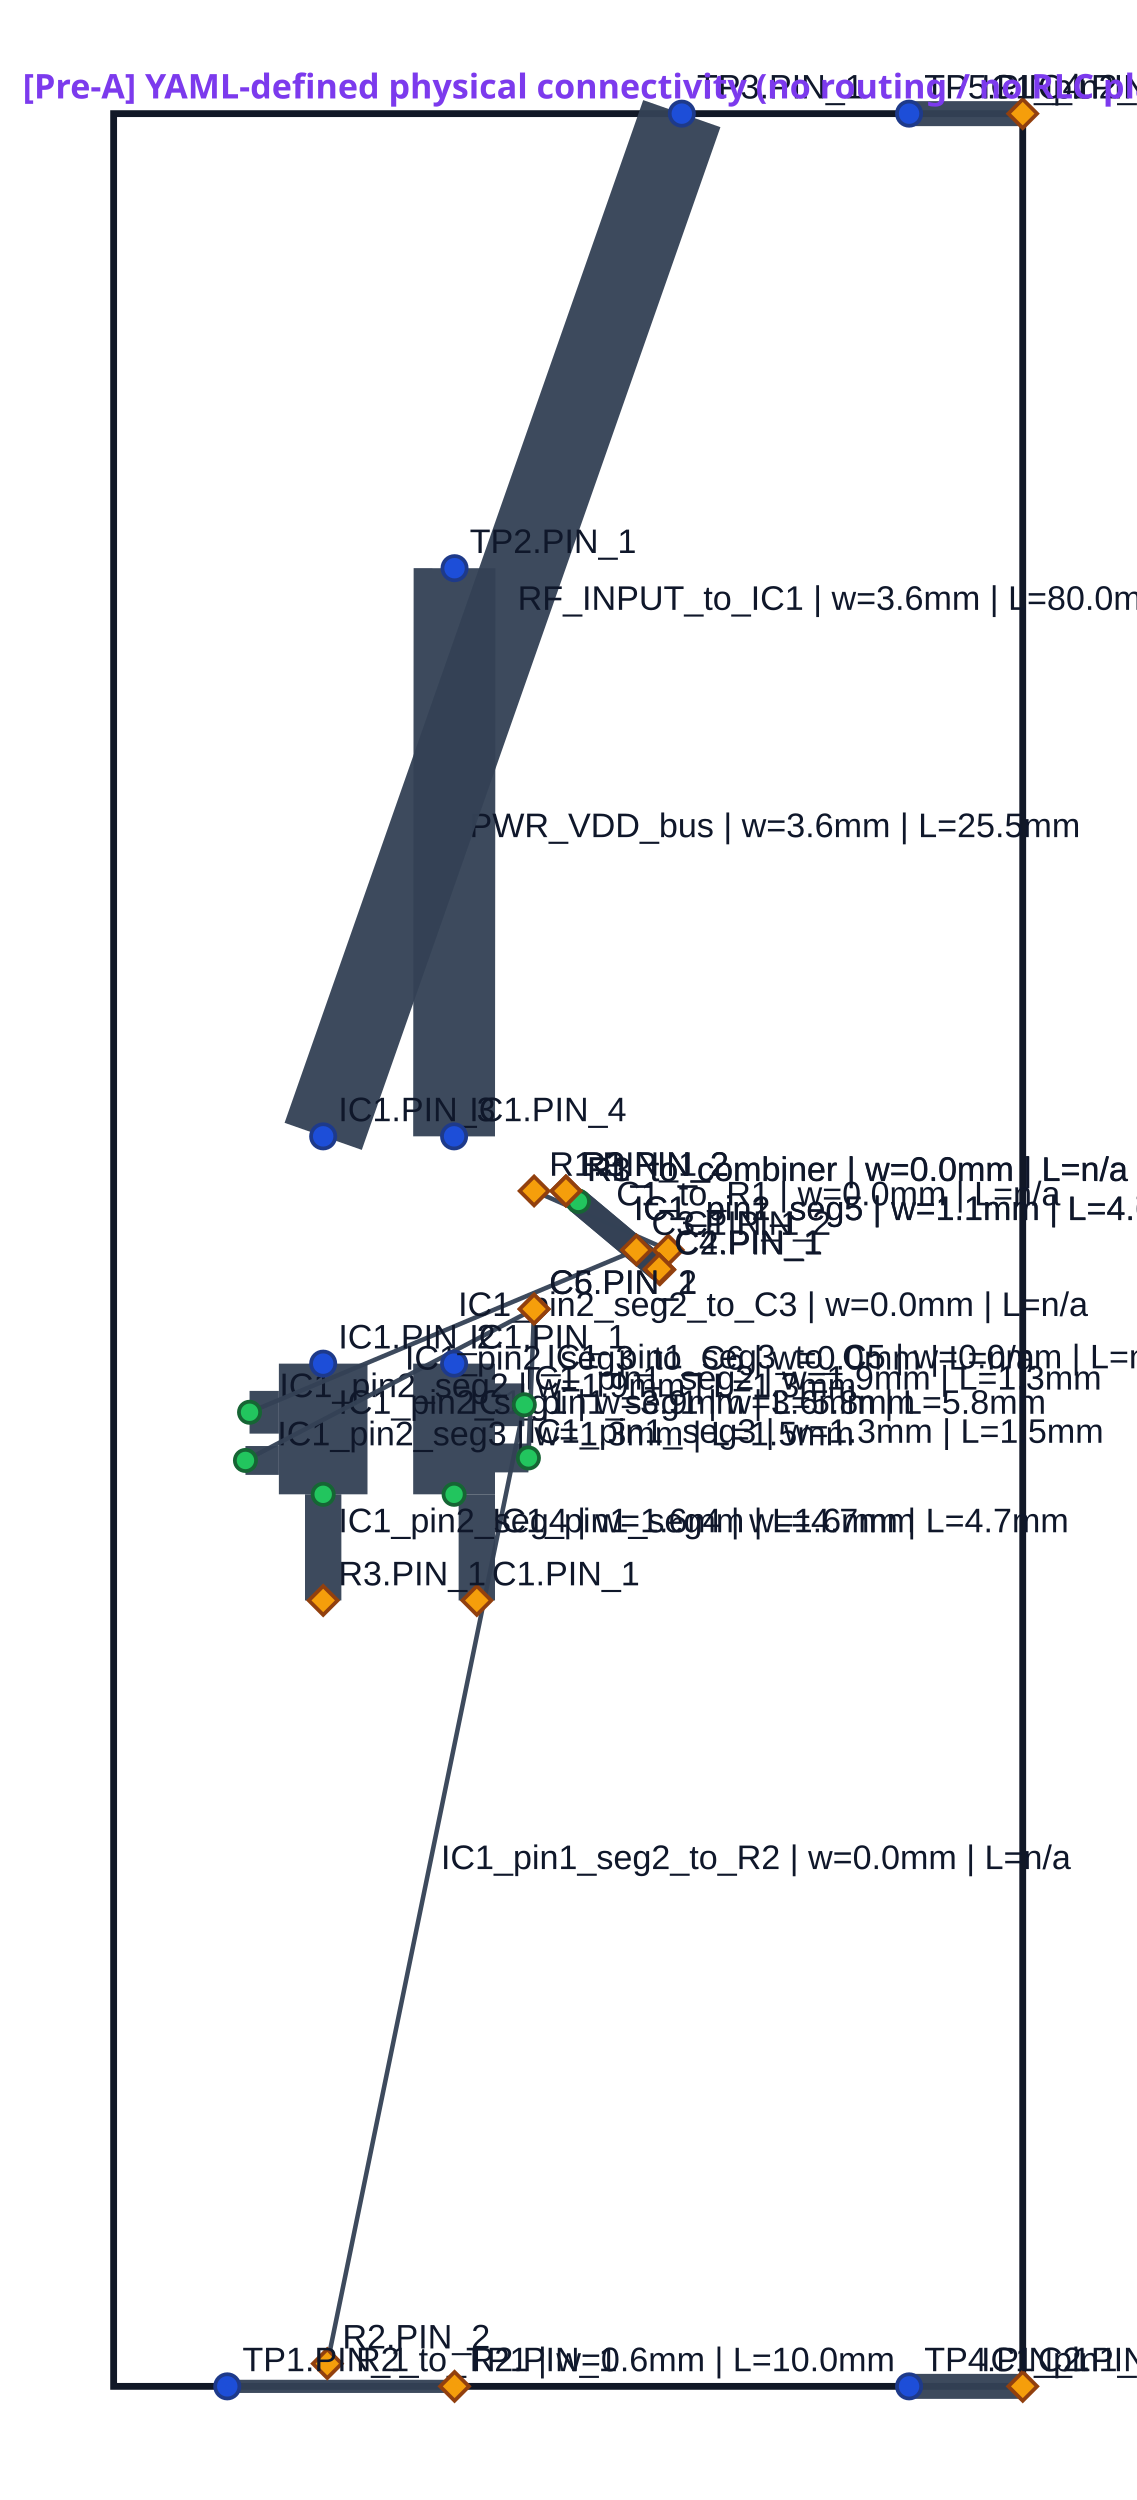
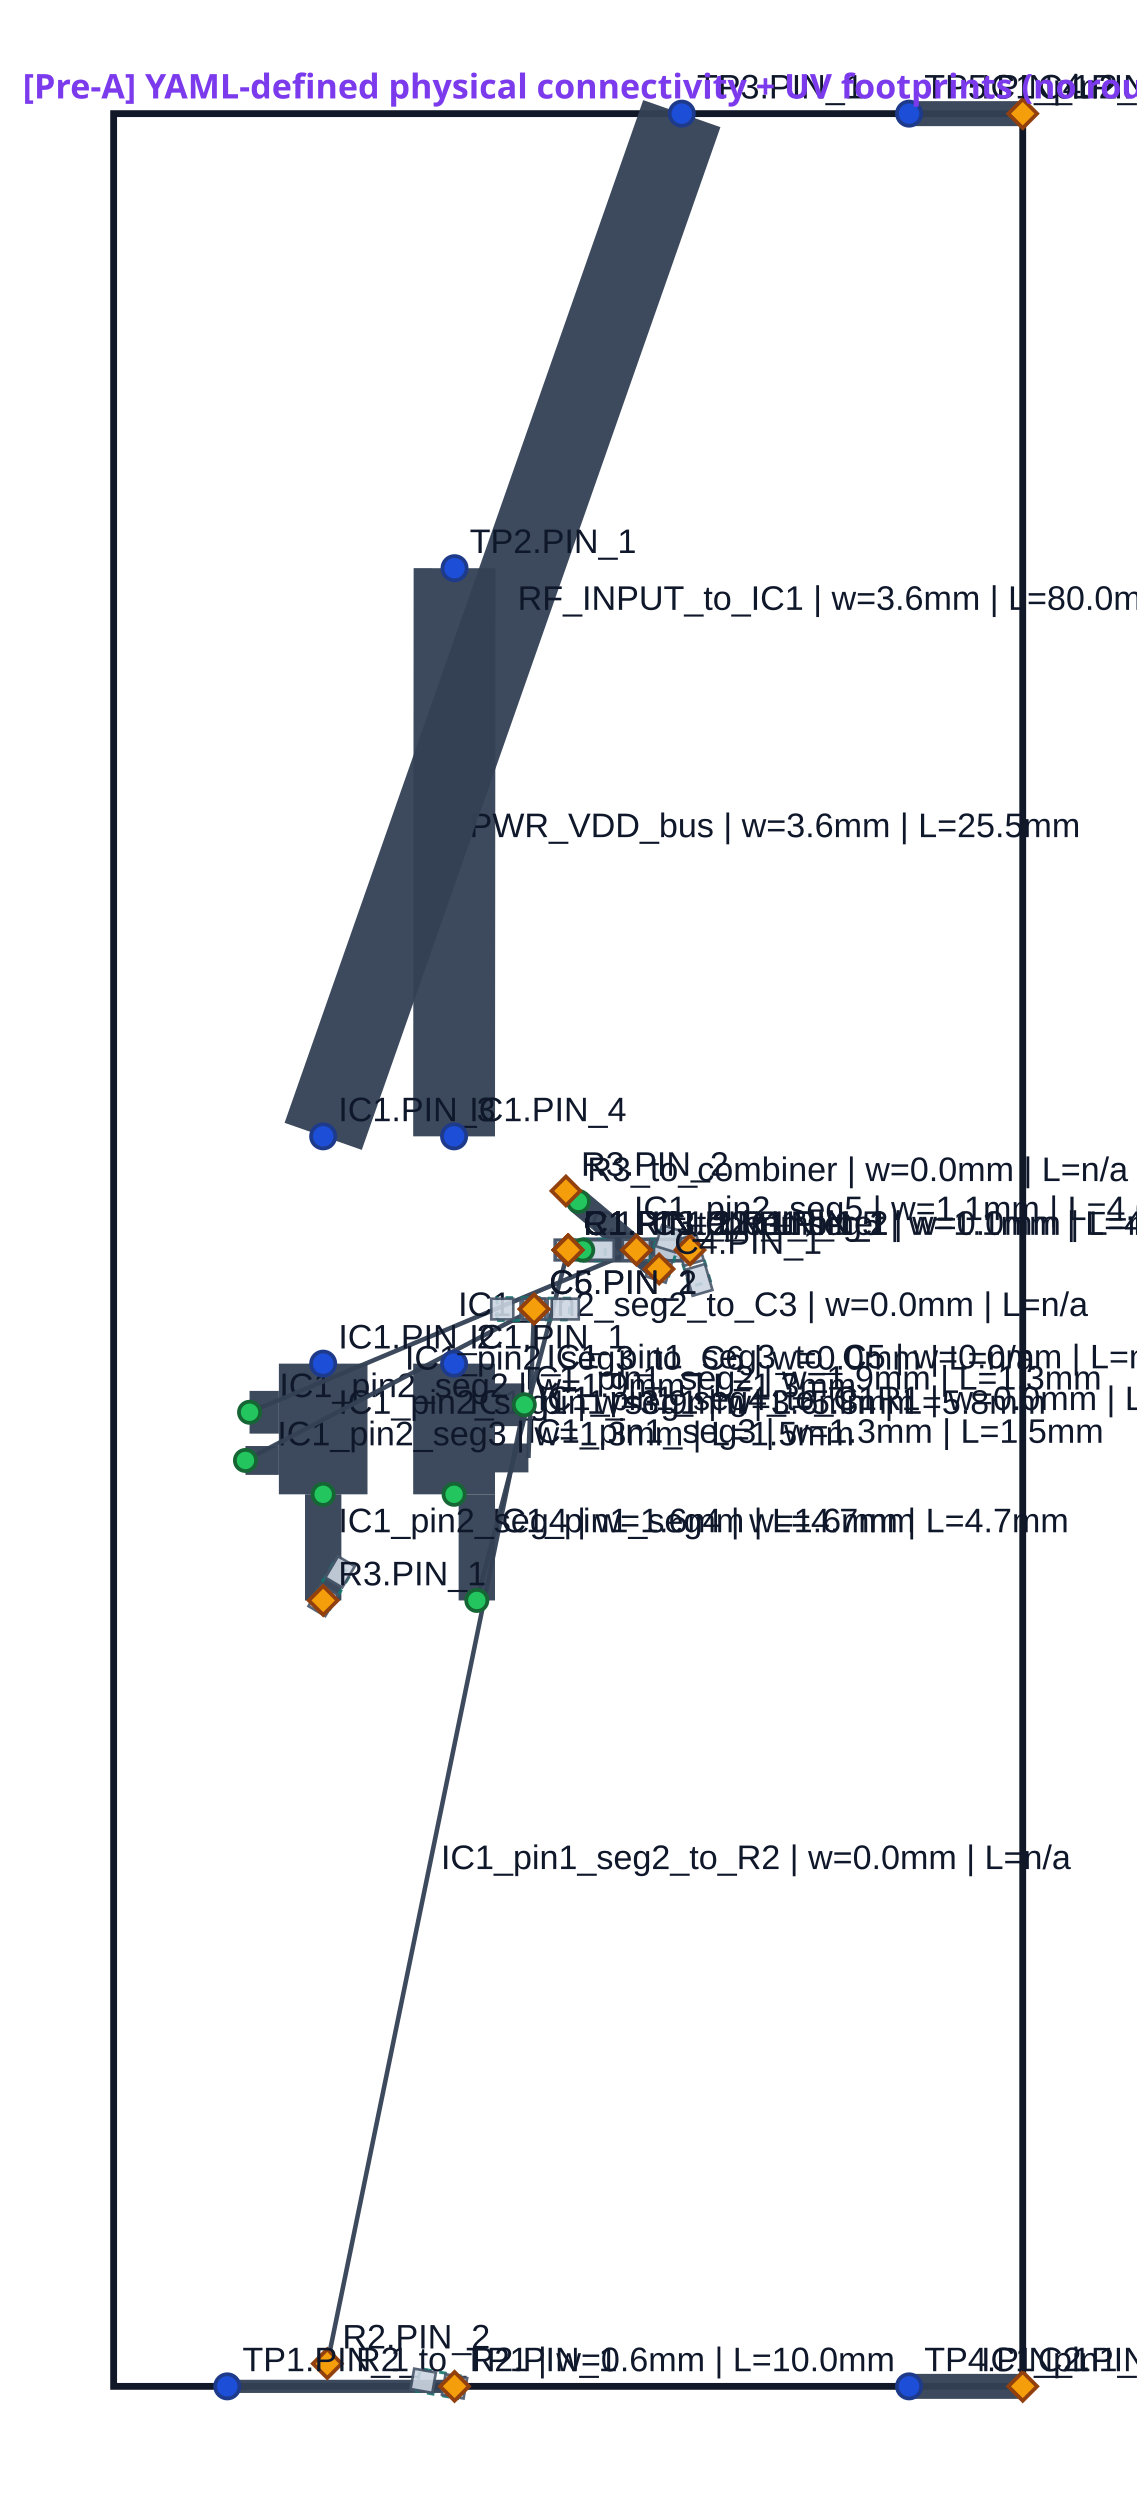
<svg xmlns="http://www.w3.org/2000/svg" width="300.0" height="660.0" viewBox="0 0 300.0 660.0" role="img" aria-label="Pre-A connectivity">
-   <style>.prea-board{fill:none;stroke:#111827;stroke-width:1.8;}.prea-fixed-point{fill:#1d4ed8;stroke:#1e3a8a;stroke-width:1;}.prea-node{fill:#22c55e;stroke:#166534;stroke-width:1;}.prea-virtual-endpoint{fill:#f59e0b;stroke:#92400e;stroke-width:1;}.prea-edge{fill:none;stroke-linecap:butt;stroke-linejoin:miter;opacity:0.95;}.prea-label{fill:#0f172a;font-family:Arial,sans-serif;font-size:9px;}</style>
+   <style>.prea-board{fill:none;stroke:#111827;stroke-width:1.8;}.prea-fixed-point{fill:#1d4ed8;stroke:#1e3a8a;stroke-width:1;}.prea-node{fill:#22c55e;stroke:#166534;stroke-width:1;}.prea-virtual-endpoint{fill:#f59e0b;stroke:#92400e;stroke-width:1;}.prea-rlc-pad{fill:#cbd5e1;stroke:#475569;stroke-width:0.7;opacity:0.9;}.prea-rlc-bbox{fill:none;stroke:#0f766e;stroke-width:0.8;stroke-dasharray:2 2;opacity:0.9;}.prea-edge{fill:none;stroke-linecap:butt;stroke-linejoin:miter;opacity:0.95;}.prea-label{fill:#0f172a;font-family:Arial,sans-serif;font-size:9px;}</style>
  <rect class="prea-board" x="30.00" y="30.00" width="240.00" height="600.00" />
-   <line class="prea-edge" data-edge-id="C1_to_R1" x1="176.40" y1="330.00" x2="141.00" y2="314.41" stroke="#334155" stroke-width="1.20" />
-   <text class="prea-label" x="162.70" y="318.21">C1_to_R1 | w=0.0mm | L=n/a</text>
+   <line class="prea-edge" data-edge-id="C1R1_to_combiner" x1="150.00" y1="330.00" x2="153.84" y2="330.00" stroke="#334155" stroke-width="1.20" />
+   <text class="prea-label" x="155.92" y="326.00">C1R1_to_combiner | w=0.0mm | L=n/a</text>
  <line class="prea-edge" data-edge-id="IC1_pin1_seg1" x1="119.88" y1="360.00" x2="119.88" y2="394.50" stroke="#334155" stroke-width="21.60" />
  <text class="prea-label" x="123.88" y="373.25">IC1_pin1_seg1 | w=3.6mm | L=5.8mm</text>
  <line class="prea-edge" data-edge-id="IC1_pin1_seg2" x1="130.68" y1="370.86" x2="138.42" y2="370.86" stroke="#334155" stroke-width="11.28" />
  <text class="prea-label" x="138.55" y="366.86">IC1_pin1_seg2 | w=1.9mm | L=1.3mm</text>
  <line class="prea-edge" data-edge-id="IC1_pin1_seg2_to_R2" x1="138.42" y1="370.86" x2="86.40" y2="624.00" stroke="#334155" stroke-width="1.20" />
  <text class="prea-label" x="116.41" y="493.43">IC1_pin1_seg2_to_R2 | w=0.0mm | L=n/a</text>
  <line class="prea-edge" data-edge-id="IC1_pin1_seg3" x1="130.68" y1="384.90" x2="139.50" y2="384.90" stroke="#334155" stroke-width="7.62" />
  <text class="prea-label" x="139.09" y="380.90">IC1_pin1_seg3 | w=1.3mm | L=1.5mm</text>
  <line class="prea-edge" data-edge-id="IC1_pin1_seg3_to_C5" x1="139.50" y1="384.90" x2="141.00" y2="345.59" stroke="#334155" stroke-width="1.20" />
  <text class="prea-label" x="144.25" y="361.24">IC1_pin1_seg3_to_C5 | w=0.0mm | L=n/a</text>
  <line class="prea-edge" data-edge-id="IC1_pin1_seg4" x1="125.88" y1="394.50" x2="125.88" y2="422.52" stroke="#334155" stroke-width="9.60" />
  <text class="prea-label" x="129.88" y="404.51">IC1_pin1_seg4 | w=1.6mm | L=4.7mm</text>
-   <line class="prea-edge" data-edge-id="IC1_pin1_seg5" x1="152.50" y1="317.01" x2="174.20" y2="335.20" stroke="#334155" stroke-width="6.60" />
-   <text class="prea-label" x="167.35" y="322.10">IC1_pin1_seg5 | w=1.1mm | L=4.7mm</text>
+   <line class="prea-edge" data-edge-id="IC1_pin1_seg4_to_C1R1" x1="125.88" y1="422.52" x2="150.00" y2="330.00" stroke="#334155" stroke-width="1.20" />
+   <text class="prea-label" x="141.94" y="372.26">IC1_pin1_seg4_to_C1R1 | w=0.0mm | L=n/a</text>
+   <line class="prea-edge" data-edge-id="IC1_pin1_seg5" x1="153.84" y1="330.00" x2="182.16" y2="330.00" stroke="#334155" stroke-width="6.60" />
+   <text class="prea-label" x="172.00" y="326.00">IC1_pin1_seg5 | w=1.1mm | L=4.7mm</text>
  <line class="prea-edge" data-edge-id="IC1_pin1_seg6" x1="270.00" y1="630.00" x2="240.00" y2="630.00" stroke="#334155" stroke-width="6.60" />
  <text class="prea-label" x="259.00" y="626.00">IC1_pin1_seg6 | w=1.1mm | L=20.0mm</text>
  <line class="prea-edge" data-edge-id="IC1_pin2_seg1" x1="85.32" y1="360.00" x2="85.32" y2="394.50" stroke="#334155" stroke-width="23.40" />
  <text class="prea-label" x="89.32" y="373.25">IC1_pin2_seg1 | w=3.9mm | L=5.8mm</text>
  <line class="prea-edge" data-edge-id="IC1_pin2_seg2" x1="73.62" y1="372.84" x2="65.88" y2="372.84" stroke="#334155" stroke-width="11.28" />
  <text class="prea-label" x="73.75" y="368.84">IC1_pin2_seg2 | w=1.9mm | L=1.3mm</text>
  <line class="prea-edge" data-edge-id="IC1_pin2_seg2_to_C3" x1="65.88" y1="372.84" x2="168.00" y2="330.00" stroke="#334155" stroke-width="1.20" />
  <text class="prea-label" x="120.94" y="347.42">IC1_pin2_seg2_to_C3 | w=0.0mm | L=n/a</text>
  <line class="prea-edge" data-edge-id="IC1_pin2_seg3" x1="73.62" y1="385.56" x2="64.80" y2="385.56" stroke="#334155" stroke-width="7.62" />
  <text class="prea-label" x="73.21" y="381.56">IC1_pin2_seg3 | w=1.3mm | L=1.5mm</text>
  <line class="prea-edge" data-edge-id="IC1_pin2_seg3_to_C6" x1="64.80" y1="385.56" x2="141.00" y2="345.59" stroke="#334155" stroke-width="1.20" />
  <text class="prea-label" x="106.90" y="361.57">IC1_pin2_seg3_to_C6 | w=0.0mm | L=n/a</text>
  <line class="prea-edge" data-edge-id="IC1_pin2_seg4" x1="85.32" y1="394.50" x2="85.32" y2="422.52" stroke="#334155" stroke-width="9.60" />
  <text class="prea-label" x="89.32" y="404.51">IC1_pin2_seg4 | w=1.6mm | L=4.7mm</text>
  <line class="prea-edge" data-edge-id="IC1_pin2_seg5" x1="152.70" y1="317.18" x2="174.00" y2="335.02" stroke="#334155" stroke-width="6.60" />
  <text class="prea-label" x="167.35" y="322.10">IC1_pin2_seg5 | w=1.1mm | L=4.6mm</text>
  <line class="prea-edge" data-edge-id="IC1_pin2_seg6" x1="270.00" y1="30.00" x2="240.00" y2="30.00" stroke="#334155" stroke-width="6.60" />
  <text class="prea-label" x="259.00" y="26.00">IC1_pin2_seg6 | w=1.1mm | L=20.0mm</text>
  <line class="prea-edge" data-edge-id="PWR_VDD_bus" x1="120.00" y1="150.00" x2="119.88" y2="300.00" stroke="#334155" stroke-width="21.60" />
  <text class="prea-label" x="123.94" y="221.00">PWR_VDD_bus | w=3.6mm | L=25.5mm</text>
-   <line class="prea-edge" data-edge-id="R1_to_combiner" x1="149.40" y1="314.41" x2="152.50" y2="317.01" stroke="#334155" stroke-width="1.20" />
-   <text class="prea-label" x="154.95" y="311.71">R1_to_combiner | w=0.0mm | L=n/a</text>
  <line class="prea-edge" data-edge-id="R2_to_TP1" x1="120.00" y1="630.00" x2="60.00" y2="630.00" stroke="#334155" stroke-width="3.48" />
  <text class="prea-label" x="94.00" y="626.00">R2_to_TP1 | w=0.6mm | L=10.0mm</text>
  <line class="prea-edge" data-edge-id="R3_to_combiner" x1="149.40" y1="314.41" x2="152.70" y2="317.18" stroke="#334155" stroke-width="1.20" />
  <text class="prea-label" x="155.05" y="311.80">R3_to_combiner | w=0.0mm | L=n/a</text>
  <line class="prea-edge" data-edge-id="RF_INPUT_to_IC1" x1="180.00" y1="30.00" x2="85.32" y2="300.00" stroke="#334155" stroke-width="21.60" />
  <text class="prea-label" x="136.66" y="161.00">RF_INPUT_to_IC1 | w=3.6mm | L=80.0mm</text>
-   <polygon class="prea-virtual-endpoint" points="125.88,418.72 129.68,422.52 125.88,426.32 122.08,422.52" />
-   <text class="prea-label" x="129.88" y="418.52">C1.PIN_1</text>
-   <polygon class="prea-virtual-endpoint" points="176.40,326.20 180.20,330.00 176.40,333.80 172.60,330.00" />
-   <text class="prea-label" x="180.40" y="326.00">C1.PIN_2</text>
-   <polygon class="prea-virtual-endpoint" points="174.20,331.40 178.00,335.20 174.20,339.00 170.40,335.20" />
-   <text class="prea-label" x="178.20" y="331.20">C2.PIN_1</text>
+   <path class="prea-rlc-bbox" d="M 148.86,332.85 L 159.36,332.85 L 159.36,327.15 L 148.86,327.15 Z" />
+   <polygon class="prea-rlc-pad" points="146.43,332.73 153.57,332.73 153.57,327.27 146.43,327.27" />
+   <polygon class="prea-rlc-pad" points="154.65,332.73 161.79,332.73 161.79,327.27 154.65,327.27" />
+   <path class="prea-rlc-bbox" d="M 148.98,332.70 L 159.78,332.70 L 159.78,327.30 L 148.98,327.30 Z" />
+   <polygon class="prea-rlc-pad" points="146.73,332.58 153.27,332.58 153.27,327.42 146.73,327.42" />
+   <polygon class="prea-rlc-pad" points="155.49,332.58 162.03,332.58 162.03,327.42 155.49,327.42" />
+   <path class="prea-rlc-bbox" d="M 179.10,329.71 L 182.06,339.78 L 187.53,338.18 L 184.57,328.11 Z" />
+   <polygon class="prea-rlc-pad" points="178.54,327.34 180.54,334.19 185.78,332.66 183.78,325.81" />
+   <polygon class="prea-rlc-pad" points="180.85,335.23 182.85,342.08 188.09,340.55 186.09,333.70" />
+   <path class="prea-rlc-bbox" d="M 121.86,627.28 L 110.93,625.33 L 109.87,631.24 L 120.80,633.19 Z" />
+   <polygon class="prea-rlc-pad" points="116.66,632.18 122.38,633.20 123.34,627.82 117.62,626.80" />
+   <polygon class="prea-rlc-pad" points="115.08,626.35 109.35,625.32 108.39,630.70 114.12,631.72" />
+   <path class="prea-rlc-bbox" d="M 166.86,332.85 L 177.36,332.85 L 177.36,327.15 L 166.86,327.15 Z" />
+   <polygon class="prea-rlc-pad" points="164.43,332.73 171.57,332.73 171.57,327.27 164.43,327.27" />
+   <polygon class="prea-rlc-pad" points="172.65,332.73 179.79,332.73 179.79,327.27 172.65,327.27" />
+   <path class="prea-rlc-bbox" d="M 87.12,424.77 L 92.63,415.48 L 87.98,412.73 L 82.48,422.02 Z" />
+   <polygon class="prea-rlc-pad" points="85.87,426.65 89.21,421.02 84.77,418.39 81.43,424.02" />
+   <polygon class="prea-rlc-pad" points="90.34,419.11 93.67,413.49 89.23,410.86 85.90,416.48" />
+   <path class="prea-rlc-bbox" d="M 176.45,337.21 L 179.78,326.63 L 174.06,324.82 L 170.73,335.41 Z" />
+   <polygon class="prea-rlc-pad" points="172.27,331.43 170.52,336.98 175.73,338.62 177.47,333.07" />
+   <polygon class="prea-rlc-pad" points="178.25,330.61 180.00,325.06 174.79,323.42 173.04,328.97" />
+   <path class="prea-rlc-bbox" d="M 139.86,348.44 L 150.36,348.44 L 150.36,342.74 L 139.86,342.74 Z" />
+   <polygon class="prea-rlc-pad" points="137.43,348.32 144.57,348.32 144.57,342.86 137.43,342.86" />
+   <polygon class="prea-rlc-pad" points="145.65,348.32 152.79,348.32 152.79,342.86 145.65,342.86" />
+   <path class="prea-rlc-bbox" d="M 131.25,348.59 L 142.35,348.59 L 142.35,342.59 L 131.25,342.59 Z" />
+   <polygon class="prea-rlc-pad" points="135.51,342.86 129.69,342.86 129.69,348.32 135.51,348.32" />
+   <polygon class="prea-rlc-pad" points="138.09,348.32 143.91,348.32 143.91,342.86 138.09,342.86" />
+   <polygon class="prea-virtual-endpoint" points="150.00,326.20 153.80,330.00 150.00,333.80 146.20,330.00" />
+   <text class="prea-label" x="154.00" y="326.00">C1.PIN_1</text>
+   <polygon class="prea-virtual-endpoint" points="150.00,326.20 153.80,330.00 150.00,333.80 146.20,330.00" />
+   <text class="prea-label" x="154.00" y="326.00">C1.PIN_1,R1.PIN_1</text>
+   <polygon class="prea-virtual-endpoint" points="150.00,326.20 153.80,330.00 150.00,333.80 146.20,330.00" />
+   <text class="prea-label" x="154.00" y="326.00">C1.PIN_2</text>
+   <polygon class="prea-virtual-endpoint" points="150.00,326.20 153.80,330.00 150.00,333.80 146.20,330.00" />
+   <text class="prea-label" x="154.00" y="326.00">C1.PIN_2,R1.PIN_2</text>
+   <polygon class="prea-virtual-endpoint" points="182.16,326.20 185.96,330.00 182.16,333.80 178.36,330.00" />
+   <text class="prea-label" x="186.16" y="326.00">C2.PIN_1</text>
  <polygon class="prea-virtual-endpoint" points="270.00,626.20 273.80,630.00 270.00,633.80 266.20,630.00" />
  <text class="prea-label" x="274.00" y="626.00">C2.PIN_2</text>
  <polygon class="prea-virtual-endpoint" points="168.00,326.20 171.80,330.00 168.00,333.80 164.20,330.00" />
  <text class="prea-label" x="172.00" y="326.00">C3.PIN_1</text>
  <polygon class="prea-virtual-endpoint" points="174.00,331.22 177.80,335.02 174.00,338.82 170.20,335.02" />
  <text class="prea-label" x="178.00" y="331.02">C4.PIN_1</text>
  <polygon class="prea-virtual-endpoint" points="270.00,26.20 273.80,30.00 270.00,33.80 266.20,30.00" />
  <text class="prea-label" x="274.00" y="26.00">C4.PIN_2</text>
  <polygon class="prea-virtual-endpoint" points="141.00,341.79 144.80,345.59 141.00,349.39 137.20,345.59" />
  <text class="prea-label" x="145.00" y="341.59">C5.PIN_1</text>
  <polygon class="prea-virtual-endpoint" points="141.00,341.79 144.80,345.59 141.00,349.39 137.20,345.59" />
  <text class="prea-label" x="145.00" y="341.59">C6.PIN_2</text>
  <circle class="prea-fixed-point" cx="119.88" cy="360.00" r="3.2" />
  <text class="prea-label" x="123.88" y="356.00">IC1.PIN_1</text>
  <circle class="prea-fixed-point" cx="85.32" cy="360.00" r="3.2" />
  <text class="prea-label" x="89.32" y="356.00">IC1.PIN_2</text>
  <circle class="prea-fixed-point" cx="85.32" cy="300.00" r="3.2" />
  <text class="prea-label" x="89.32" y="296.00">IC1.PIN_3</text>
  <circle class="prea-fixed-point" cx="119.88" cy="300.00" r="3.2" />
  <text class="prea-label" x="123.88" y="296.00">IC1.PIN_4</text>
  <circle class="prea-node" cx="119.88" cy="394.50" r="2.8" />
  <circle class="prea-node" cx="138.42" cy="370.86" r="2.8" />
-   <circle class="prea-node" cx="139.50" cy="384.90" r="2.8" />
-   <circle class="prea-node" cx="152.50" cy="317.01" r="2.8" />
+   <circle class="prea-node" cx="125.88" cy="422.52" r="2.8" />
+   <circle class="prea-node" cx="153.84" cy="330.00" r="2.8" />
  <circle class="prea-node" cx="85.32" cy="394.50" r="2.8" />
  <circle class="prea-node" cx="65.88" cy="372.84" r="2.8" />
  <circle class="prea-node" cx="64.80" cy="385.56" r="2.8" />
  <circle class="prea-node" cx="152.70" cy="317.18" r="2.8" />
-   <polygon class="prea-virtual-endpoint" points="141.00,310.61 144.80,314.41 141.00,318.21 137.20,314.41" />
-   <text class="prea-label" x="145.00" y="310.41">R1.PIN_1</text>
-   <polygon class="prea-virtual-endpoint" points="149.40,310.61 153.20,314.41 149.40,318.21 145.60,314.41" />
-   <text class="prea-label" x="153.40" y="310.41">R1.PIN_2</text>
+   <polygon class="prea-virtual-endpoint" points="150.00,326.20 153.80,330.00 150.00,333.80 146.20,330.00" />
+   <text class="prea-label" x="154.00" y="326.00">R1.PIN_1</text>
+   <polygon class="prea-virtual-endpoint" points="150.00,326.20 153.80,330.00 150.00,333.80 146.20,330.00" />
+   <text class="prea-label" x="154.00" y="326.00">R1.PIN_2</text>
  <polygon class="prea-virtual-endpoint" points="120.00,626.20 123.80,630.00 120.00,633.80 116.20,630.00" />
  <text class="prea-label" x="124.00" y="626.00">R2.PIN_1</text>
  <polygon class="prea-virtual-endpoint" points="86.40,620.20 90.20,624.00 86.40,627.80 82.60,624.00" />
  <text class="prea-label" x="90.40" y="620.00">R2.PIN_2</text>
  <polygon class="prea-virtual-endpoint" points="85.32,418.72 89.12,422.52 85.32,426.32 81.52,422.52" />
  <text class="prea-label" x="89.32" y="418.52">R3.PIN_1</text>
  <polygon class="prea-virtual-endpoint" points="149.40,310.61 153.20,314.41 149.40,318.21 145.60,314.41" />
  <text class="prea-label" x="153.40" y="310.41">R3.PIN_2</text>
  <circle class="prea-fixed-point" cx="60.00" cy="630.00" r="3.2" />
  <text class="prea-label" x="64.00" y="626.00">TP1.PIN_1</text>
  <circle class="prea-fixed-point" cx="120.00" cy="150.00" r="3.2" />
  <text class="prea-label" x="124.00" y="146.00">TP2.PIN_1</text>
  <circle class="prea-fixed-point" cx="180.00" cy="30.00" r="3.2" />
  <text class="prea-label" x="184.00" y="26.00">TP3.PIN_1</text>
  <circle class="prea-fixed-point" cx="240.00" cy="630.00" r="3.2" />
  <text class="prea-label" x="244.00" y="626.00">TP4.PIN_1</text>
  <circle class="prea-fixed-point" cx="240.00" cy="30.00" r="3.2" />
  <text class="prea-label" x="244.00" y="26.00">TP5.PIN_1</text>
-   <text x="6" y="26" font-family="sans-serif" font-size="9" font-weight="bold" fill="#7c3aed">[Pre-A] YAML-defined physical connectivity (no routing / no RLC placement)</text>
+   <text x="6" y="26" font-family="sans-serif" font-size="9" font-weight="bold" fill="#7c3aed">[Pre-A] YAML-defined physical connectivity + UV footprints (no routing)</text>
</svg>
